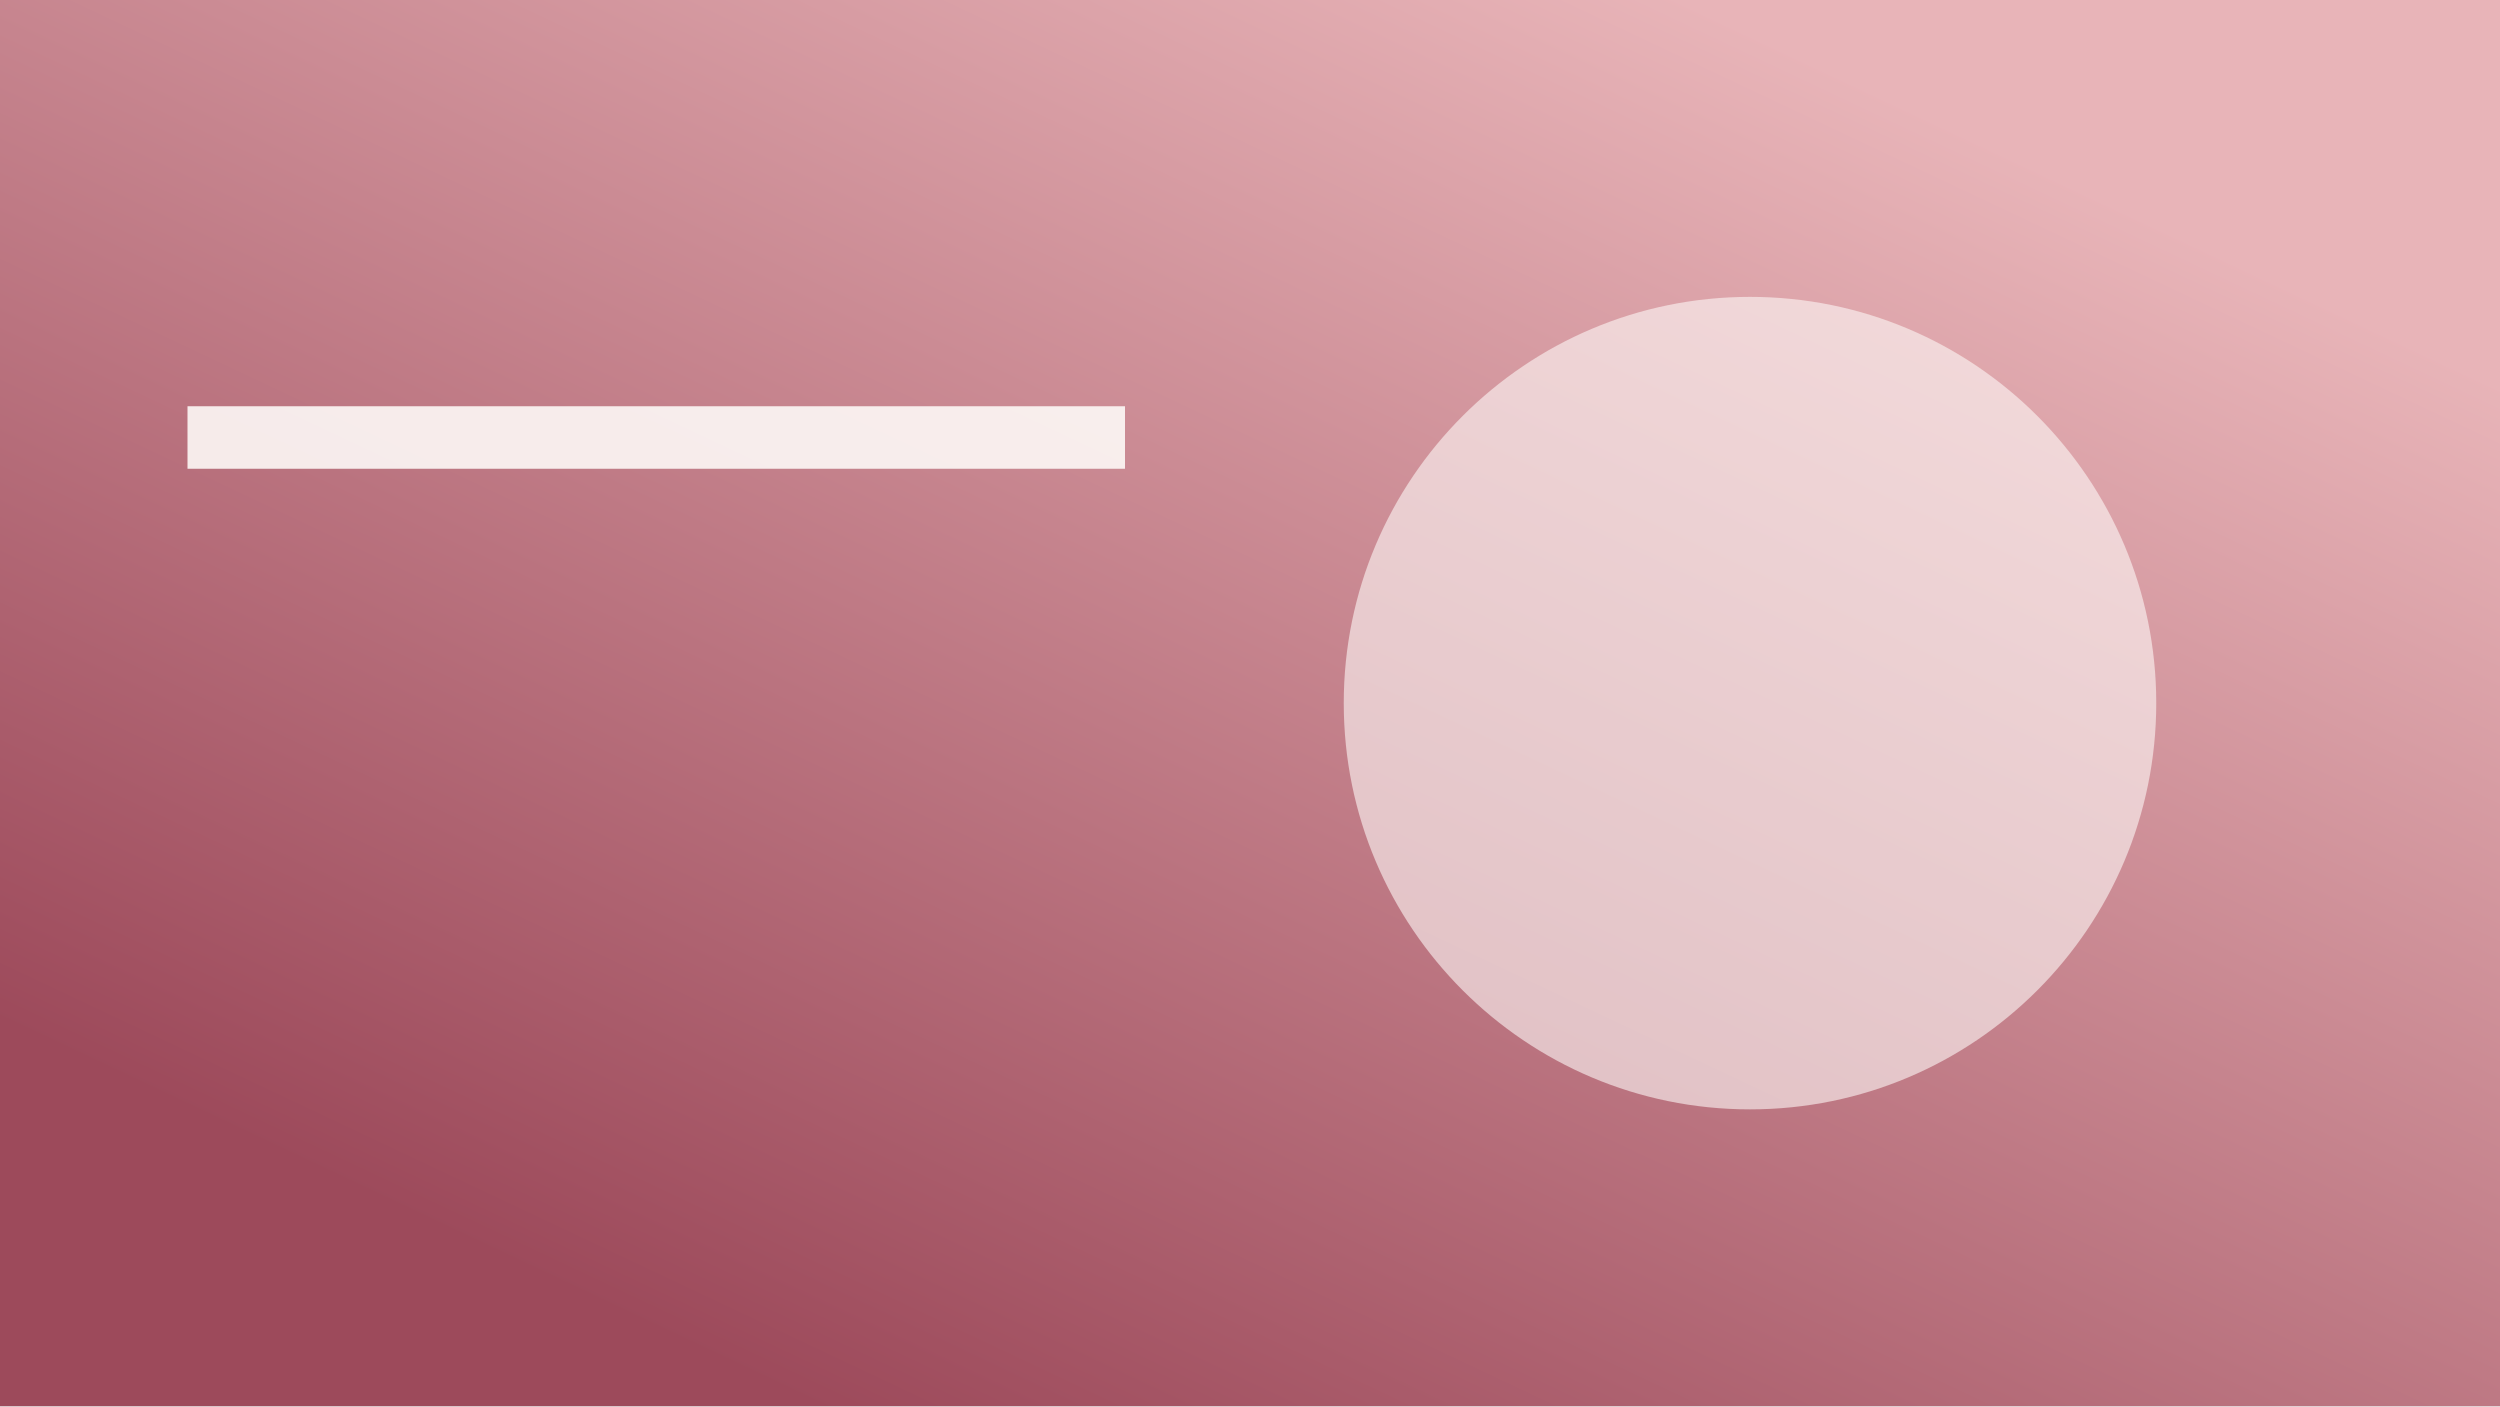
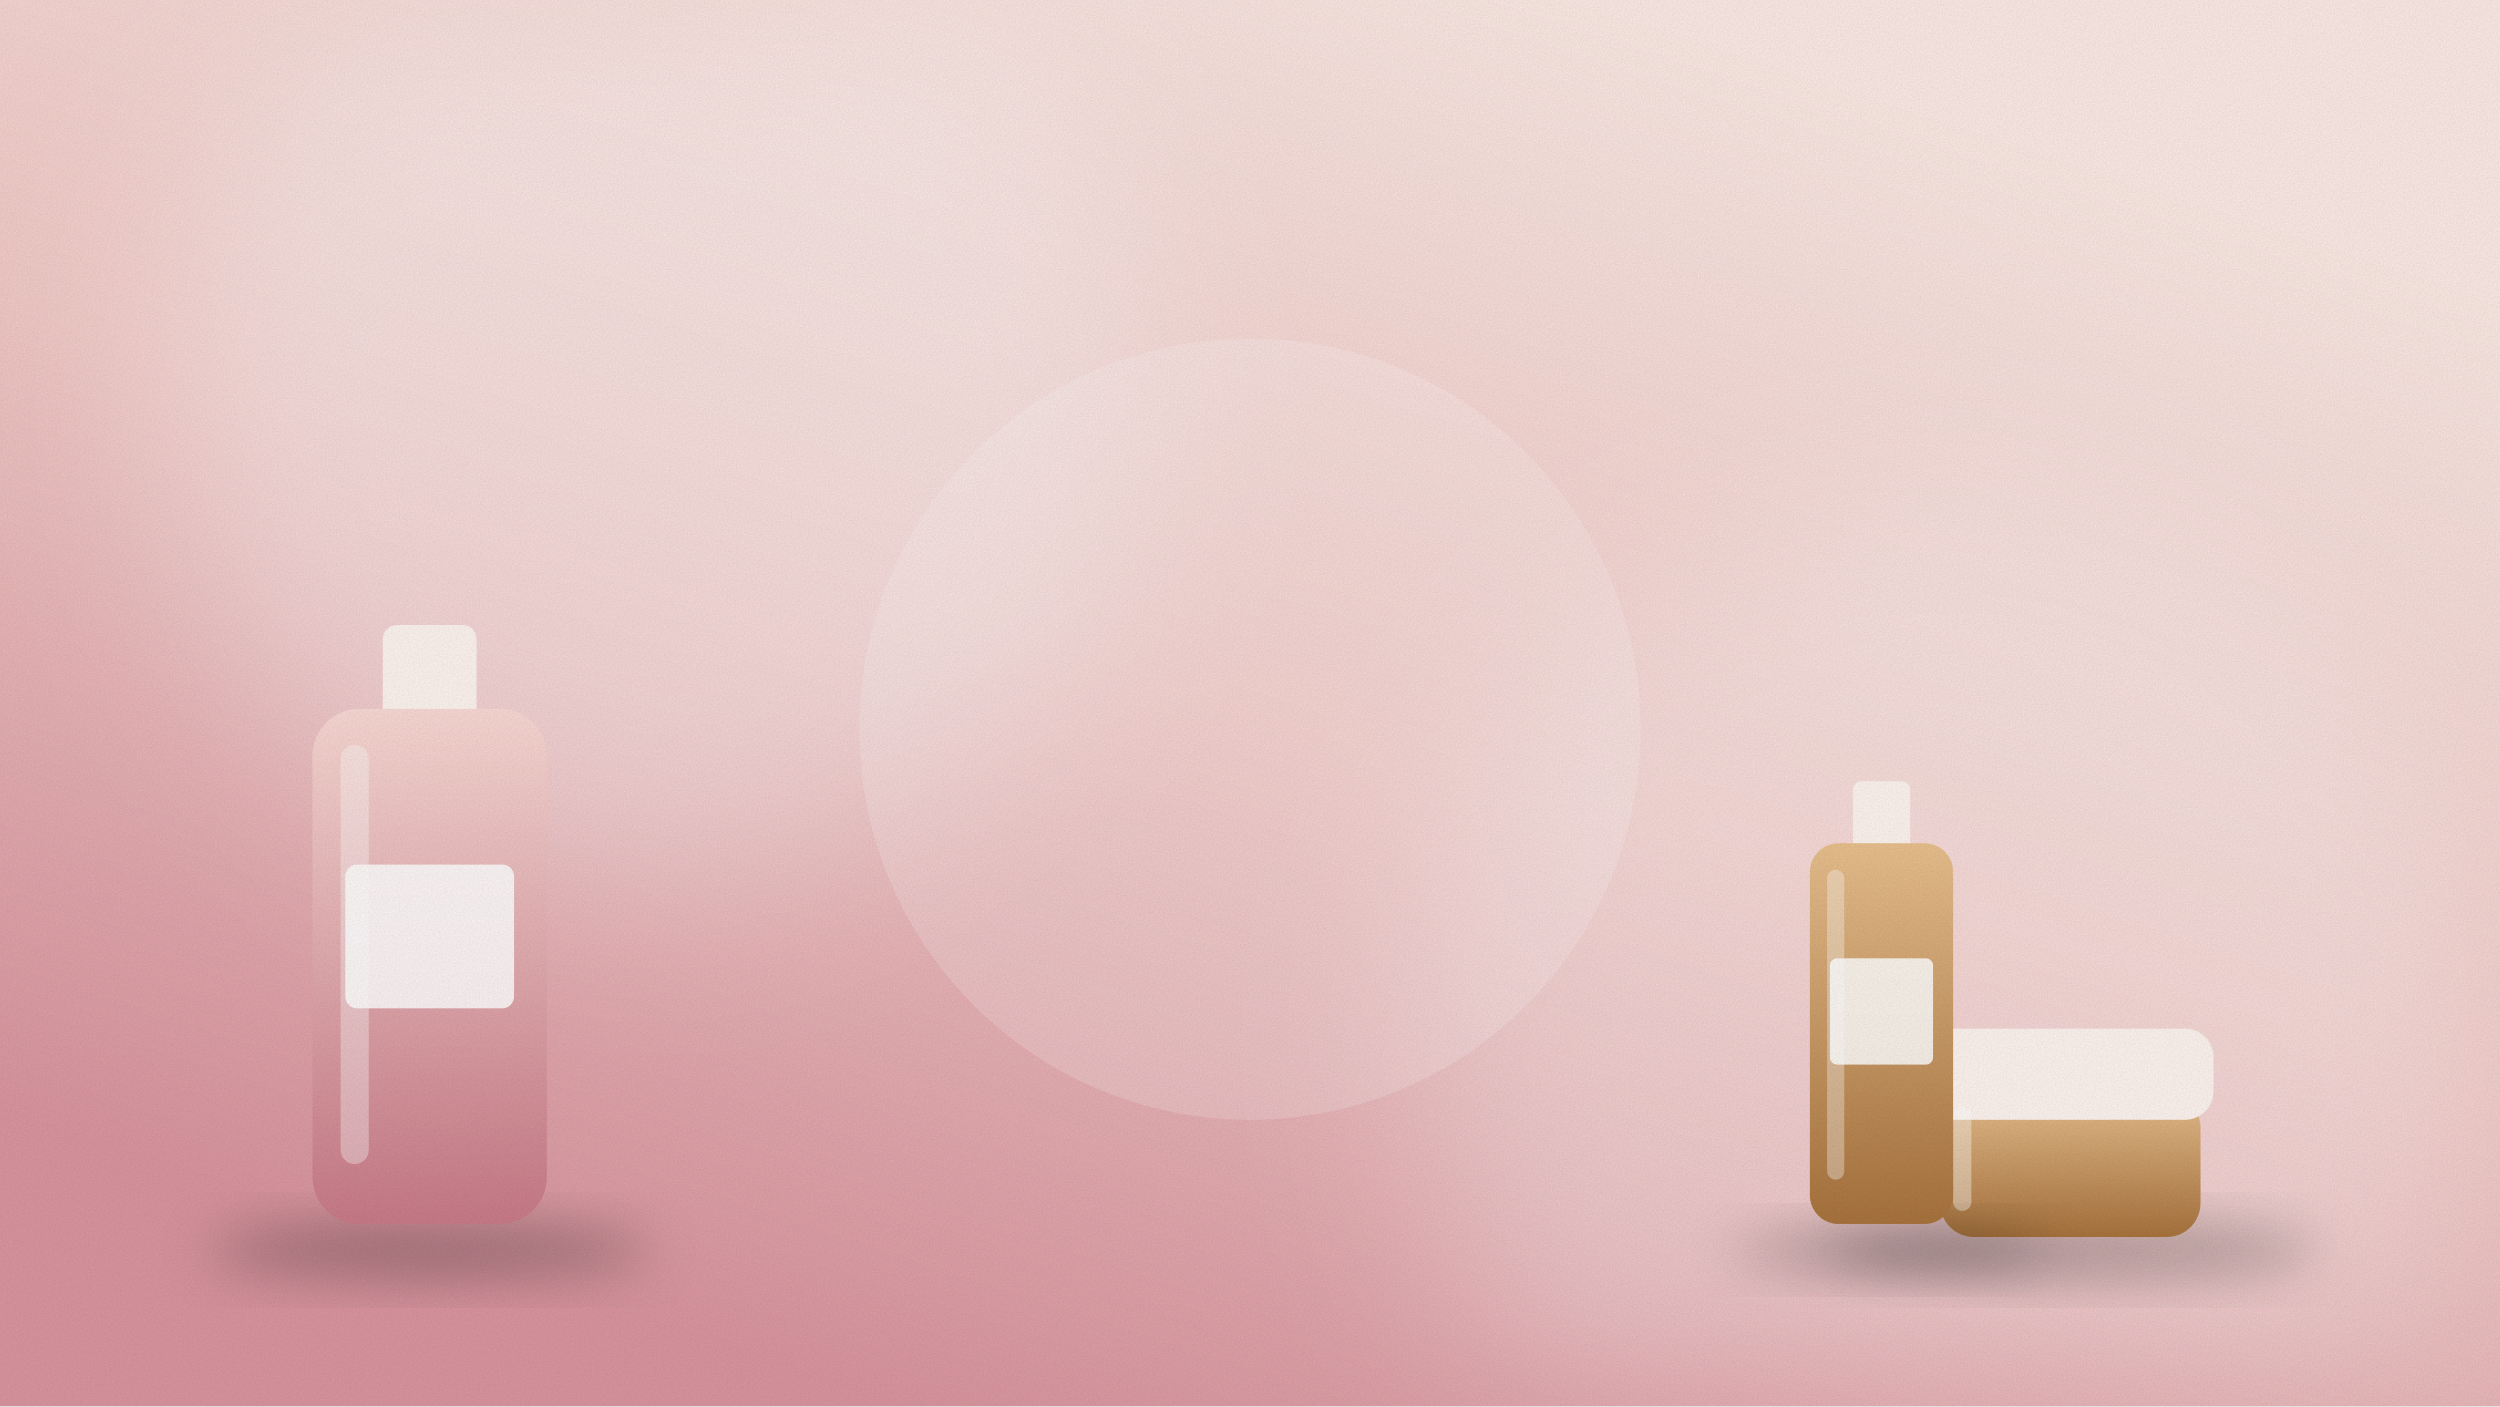
- <svg xmlns="http://www.w3.org/2000/svg" viewBox="0 0 1600 900" preserveAspectRatio="xMidYMid slice" role="img" aria-hidden="true">
+ <svg xmlns="http://www.w3.org/2000/svg" viewBox="0 0 1920 1080" preserveAspectRatio="xMidYMid slice" role="img" aria-hidden="true">
  <defs>
-     <linearGradient id="g" gradientTransform="rotate(130 .5 .5)">
-       <stop offset="0" stop-color="#e8b4b8" />
-       <stop offset="1" stop-color="#9d4a5b" />
+     <filter id="n" x="0" y="0" width="100%" height="100%">
+       <feTurbulence type="fractalNoise" baseFrequency=".85" numOctaves="2" stitchTiles="stitch" />
+       <feColorMatrix values="0 0 0 0 0 0 0 0 0 0 0 0 0 0 0 0 0 0 .09 0" />
+     </filter>
+     <linearGradient id="bg" gradientTransform="rotate(120 .5 .5)">
+       <stop offset="0" stop-color="#fbe9e4" />
+       <stop offset="0.5" stop-color="#f1c9c6" />
+       <stop offset="1" stop-color="#d9959f" />
    </linearGradient>
+     <linearGradient id="glass" gradientTransform="rotate(90 .5 .5)">
+       <stop offset="0" stop-color="#f9d9d4" />
+       <stop offset="1" stop-color="#c97b88" />
+     </linearGradient>
+     <linearGradient id="amber" gradientTransform="rotate(90 .5 .5)">
+       <stop offset="0" stop-color="#e9c08e" />
+       <stop offset="1" stop-color="#a8733d" />
+     </linearGradient>
+     <filter id="b1" x="-50%" y="-50%" width="200%" height="200%">
+       <feGaussianBlur stdDeviation="20" />
+     </filter>
+     <filter id="b2" x="-50%" y="-50%" width="200%" height="200%">
+       <feGaussianBlur stdDeviation="70" />
+     </filter>
  </defs>
-   <rect width="1600" height="900" fill="url(#g)" />
-   <circle cx="1120" cy="450" r="260" fill="#fdf8f6" opacity=".6" />
-   <rect x="120" y="260" width="600" height="40" fill="#fdf8f6" opacity=".9" />
+   <rect width="1920" height="1080" fill="url(#bg)" />
+   <circle cx="500" cy="300" r="380" fill="#fff" opacity=".35" filter="url(#b2)" />
+   <circle cx="1500" cy="800" r="420" fill="#fff" opacity=".28" filter="url(#b2)" />
+   <circle cx="960" cy="560" r="300" fill="#fff" opacity=".18" />
+   <ellipse cx="330" cy="960" rx="170" ry="22" fill="#000" opacity="0.25" filter="url(#b1)" />
+   <rect x="294.0" y="480" width="72.0" height="73.6" rx="10.8" fill="#fdf3ee" />
+   <rect x="240" y="544.4" width="180" height="395.6" rx="36.0" fill="url(#glass)" />
+   <rect x="265.2" y="664.0" width="129.6" height="110.4" rx="9.0" fill="#fff" opacity=".85" />
+   <rect x="261.6" y="572.0" width="21.6" height="322.0" rx="10.8" fill="#fff" opacity=".35" />
+   <ellipse cx="1590" cy="960" rx="190" ry="22" fill="#000" opacity="0.25" filter="url(#b1)" />
+   <rect x="1490" y="840" width="200" height="110" rx="26" fill="url(#amber)" />
+   <rect x="1480" y="790" width="220" height="70" rx="22" fill="#fdf3ee" />
+   <rect x="1500" y="850" width="14" height="80" rx="7" fill="#fff" opacity=".4" />
+   <ellipse cx="1450" cy="960" rx="120" ry="18" fill="#000" opacity="0.22" filter="url(#b1)" />
+   <rect x="1423.0" y="600" width="44.0" height="54.4" rx="6.6" fill="#fdf3ee" />
+   <rect x="1390" y="647.6" width="110" height="292.4" rx="22.0" fill="url(#amber)" />
+   <rect x="1405.4" y="736.0" width="79.2" height="81.6" rx="5.5" fill="#fff" opacity=".85" />
+   <rect x="1403.2" y="668.0" width="13.2" height="238" rx="6.6" fill="#fff" opacity=".35" />
+   <rect width="1920" height="1080" filter="url(#n)" />
</svg>
